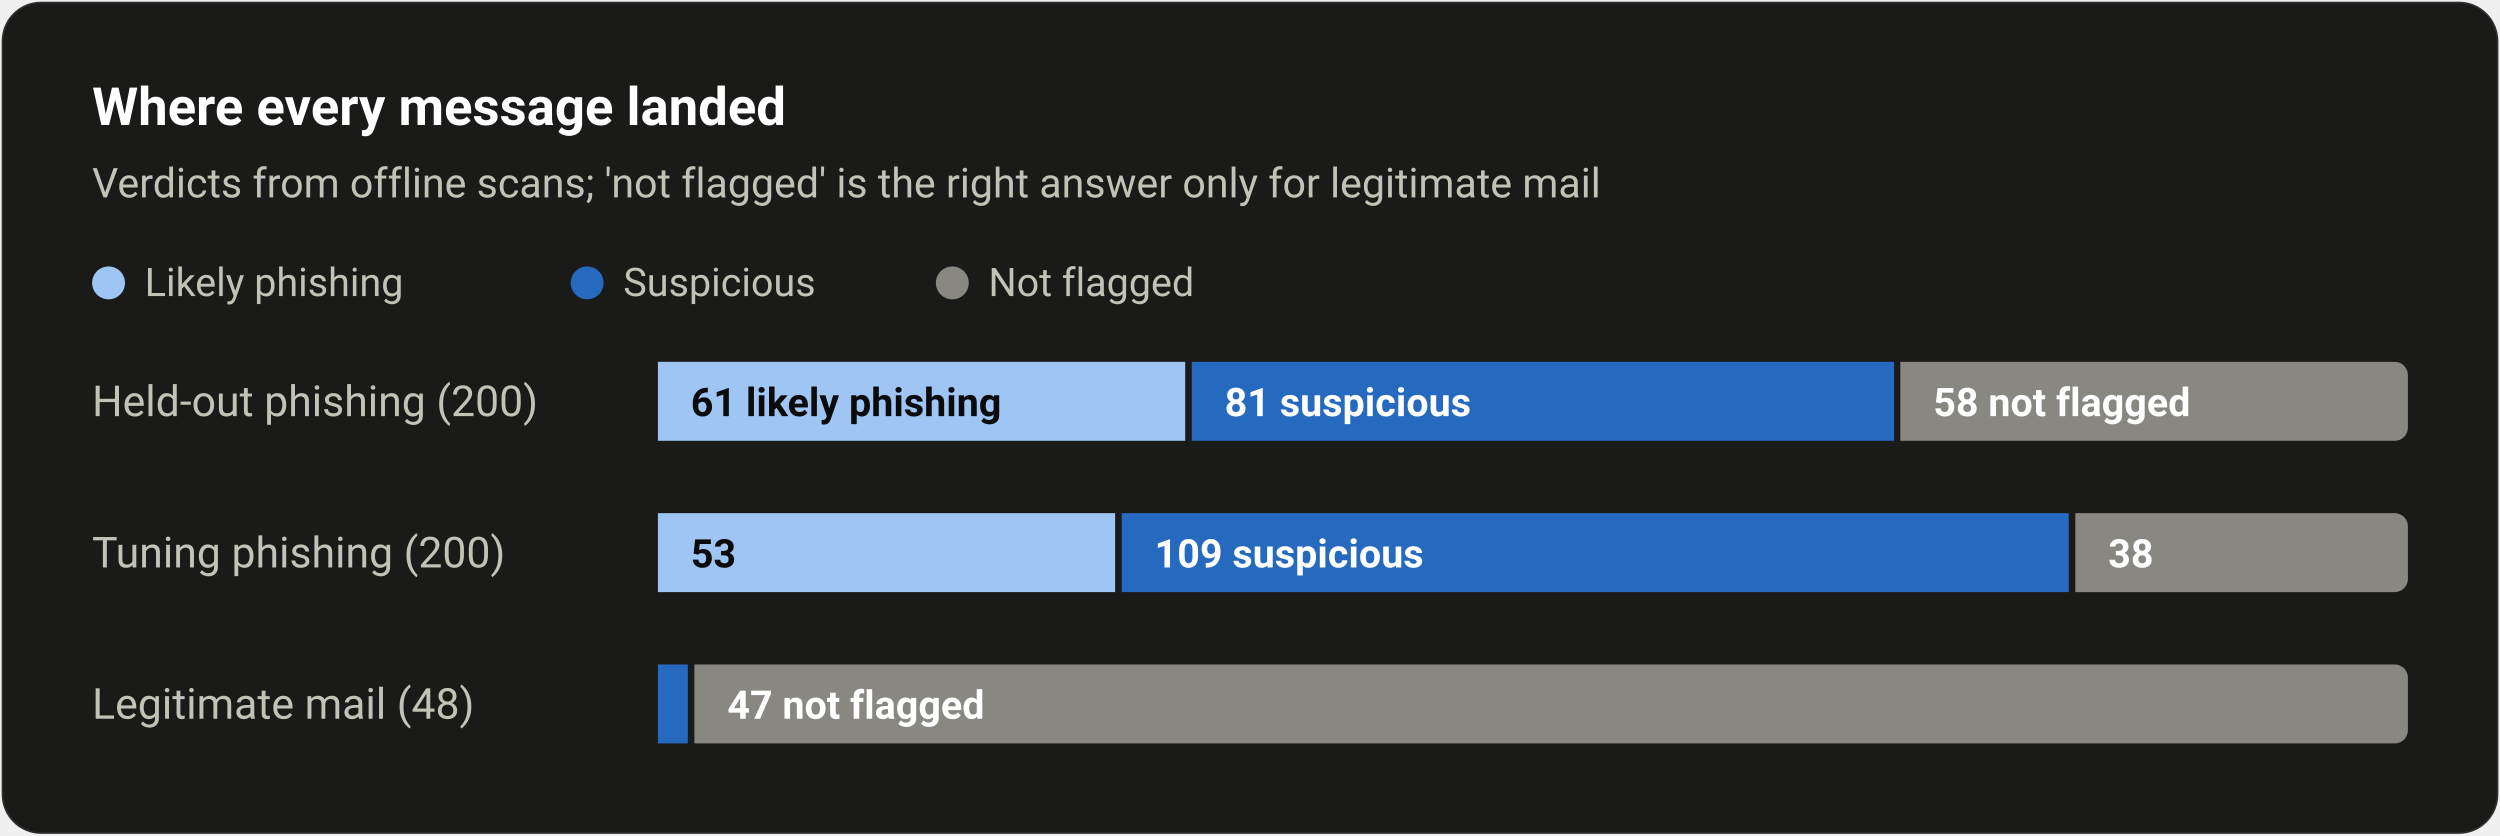
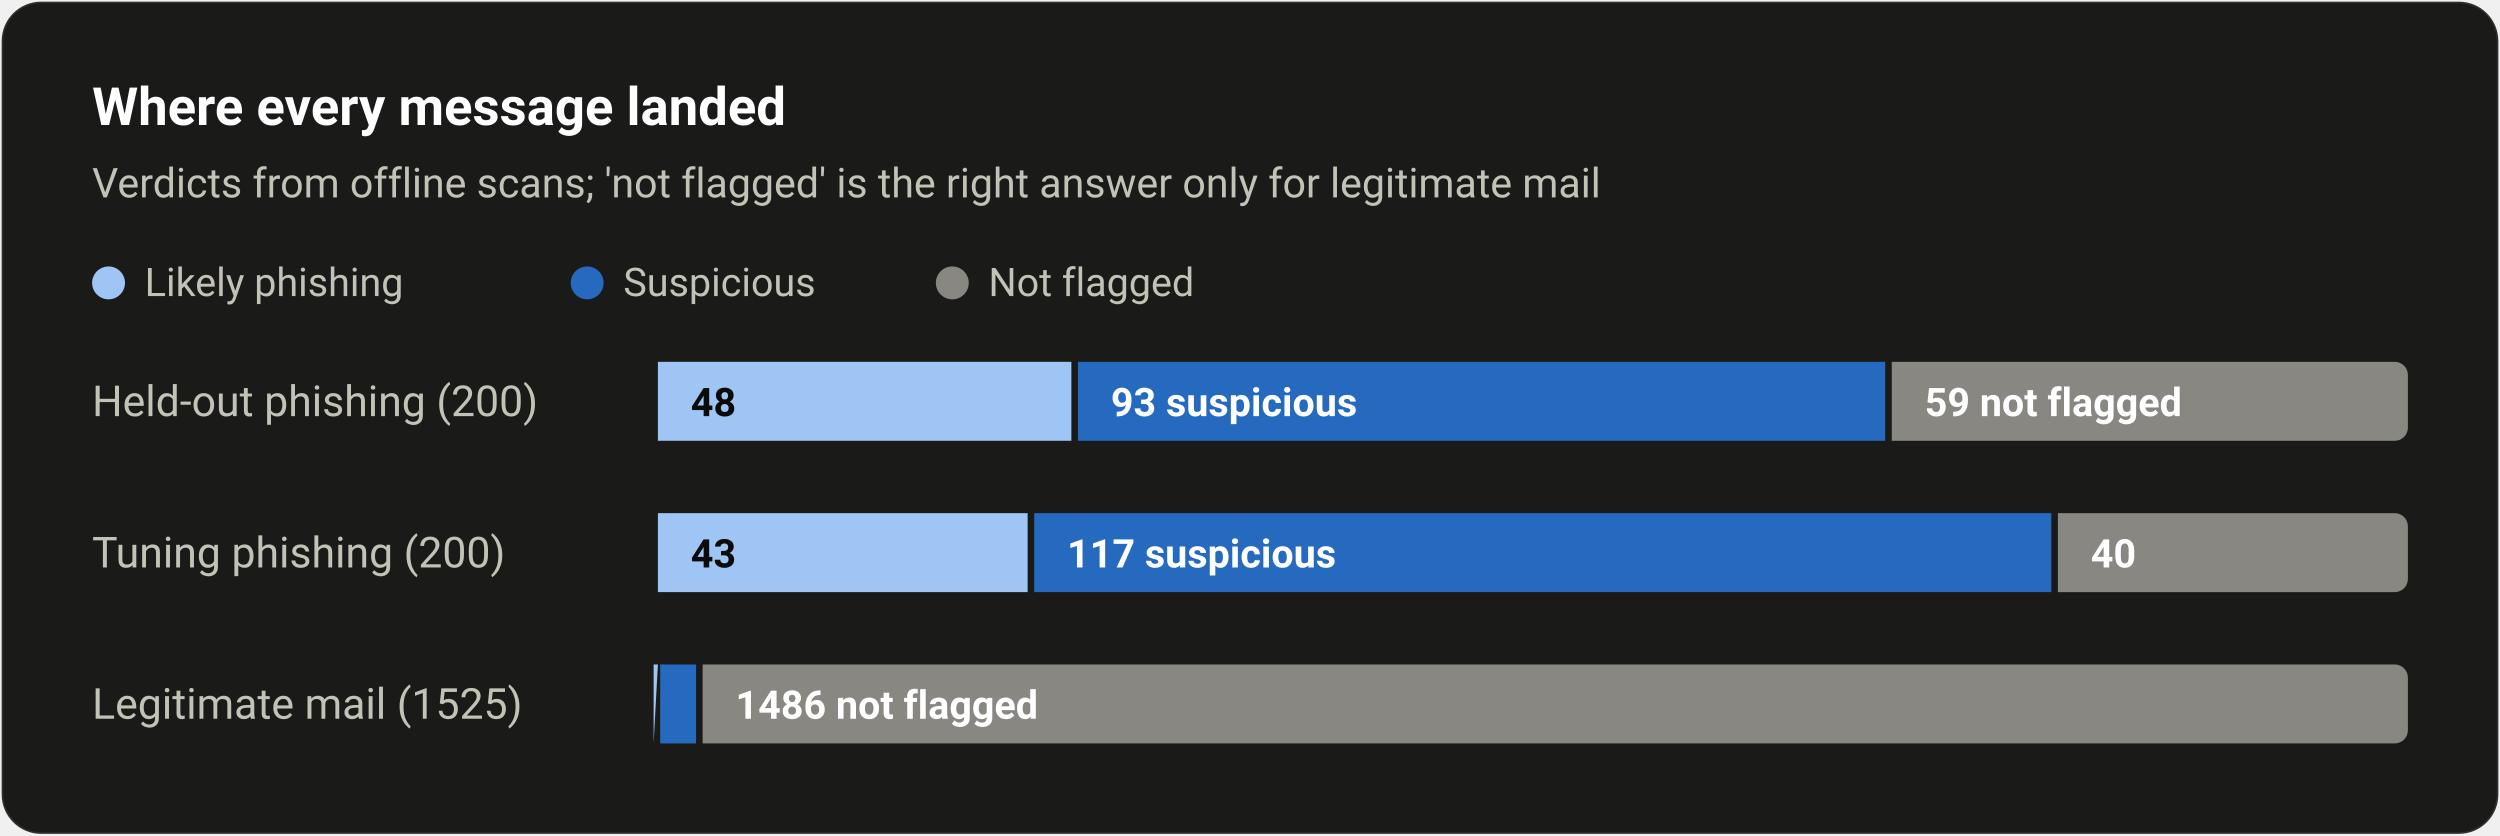
<svg xmlns="http://www.w3.org/2000/svg" width="760" height="254" viewBox="0 0 760 254" font-family="system-ui,-apple-system,'Segoe UI',Roboto,sans-serif" role="img" aria-label="Where every message landed">
  <rect x="0.5" y="0.5" width="759" height="253" rx="12" fill="#1a1a19" stroke="rgba(255,255,255,0.10)" />
  <text x="28.0" y="38.0" fill="#ffffff" font-size="16" font-weight="600" text-anchor="start">Where every message landed</text>
  <text x="28.0" y="60.0" fill="#c3c2b7" font-size="12.5" font-weight="400" text-anchor="start">Verdicts from offline scans; 'not flagged' is the right answer only for legitimate mail</text>
  <circle cx="33.0" cy="86.0" r="5" fill="#9ec5f4" />
  <text x="44.0" y="90.0" fill="#c3c2b7" font-size="12" font-weight="400" text-anchor="start">Likely phishing</text>
  <circle cx="178.5" cy="86.0" r="5" fill="#256abf" />
  <text x="189.5" y="90.0" fill="#c3c2b7" font-size="12" font-weight="400" text-anchor="start">Suspicious</text>
  <circle cx="289.5" cy="86.0" r="5" fill="#898781" />
  <text x="300.5" y="90.0" fill="#c3c2b7" font-size="12" font-weight="400" text-anchor="start">Not flagged</text>
  <text x="28.0" y="126.5" fill="#c3c2b7" font-size="13" font-weight="400" text-anchor="start">Held-out phishing (200)</text>
-   <path d="M200.0 110.0 h160.3 v24 h-160.3 z" fill="#9ec5f4" />
-   <text x="210.0" y="126.5" fill="#0b0b0b" font-size="12" font-weight="600" text-anchor="start">61 likely phishing</text>
-   <path d="M362.3 110.0 h213.5 v24 h-213.5 z" fill="#256abf" />
-   <text x="372.3" y="126.5" fill="#ffffff" font-size="12" font-weight="600" text-anchor="start">81 suspicious</text>
-   <path d="M577.7 110.0 h150.3 a4 4 0 0 1 4 4 v16.0 a4 4 0 0 1 -4 4 h-150.3 z" fill="#898781" />
-   <text x="587.7" y="126.5" fill="#ffffff" font-size="12" font-weight="600" text-anchor="start">58 not flagged</text>
+   <path d="M200.0 110.0 h125.7 v24 h-125.7 z" fill="#9ec5f4" />
+   <text x="210.0" y="126.5" fill="#0b0b0b" font-size="12" font-weight="600" text-anchor="start">48</text>
+   <path d="M327.7 110.0 h245.4 v24 h-245.4 z" fill="#256abf" />
+   <text x="337.7" y="126.5" fill="#ffffff" font-size="12" font-weight="600" text-anchor="start">93 suspicious</text>
+   <path d="M575.1 110.0 h152.9 a4 4 0 0 1 4 4 v16.0 a4 4 0 0 1 -4 4 h-152.9 z" fill="#898781" />
+   <text x="585.1" y="126.5" fill="#ffffff" font-size="12" font-weight="600" text-anchor="start">59 not flagged</text>
  <text x="28.0" y="172.5" fill="#c3c2b7" font-size="13" font-weight="400" text-anchor="start">Tuning phishing (200)</text>
-   <path d="M200.0 156.0 h139.0 v24 h-139.0 z" fill="#9ec5f4" />
-   <text x="210.0" y="172.5" fill="#0b0b0b" font-size="12" font-weight="600" text-anchor="start">53</text>
-   <path d="M341.0 156.0 h287.9 v24 h-287.9 z" fill="#256abf" />
-   <text x="351.0" y="172.5" fill="#ffffff" font-size="12" font-weight="600" text-anchor="start">109 suspicious</text>
-   <path d="M630.9 156.0 h97.1 a4 4 0 0 1 4 4 v16.0 a4 4 0 0 1 -4 4 h-97.1 z" fill="#898781" />
-   <text x="640.9" y="172.5" fill="#ffffff" font-size="12" font-weight="600" text-anchor="start">38</text>
-   <text x="28.0" y="218.5" fill="#c3c2b7" font-size="13" font-weight="400" text-anchor="start">Legitimate mail (48)</text>
-   <path d="M200.0 202.0 h9.1 v24 h-9.1 z" fill="#256abf" />
-   <path d="M211.1 202.0 h516.9 a4 4 0 0 1 4 4 v16.0 a4 4 0 0 1 -4 4 h-516.9 z" fill="#898781" />
-   <text x="221.1" y="218.5" fill="#ffffff" font-size="12" font-weight="600" text-anchor="start">47 not flagged</text>
+   <path d="M200.0 156.0 h112.4 v24 h-112.4 z" fill="#9ec5f4" />
+   <text x="210.0" y="172.5" fill="#0b0b0b" font-size="12" font-weight="600" text-anchor="start">43</text>
+   <path d="M314.4 156.0 h309.2 v24 h-309.2 z" fill="#256abf" />
+   <text x="324.4" y="172.5" fill="#ffffff" font-size="12" font-weight="600" text-anchor="start">117 suspicious</text>
+   <path d="M625.6 156.0 h102.4 a4 4 0 0 1 4 4 v16.0 a4 4 0 0 1 -4 4 h-102.4 z" fill="#898781" />
+   <text x="635.6" y="172.5" fill="#ffffff" font-size="12" font-weight="600" text-anchor="start">40</text>
+   <text x="28.0" y="218.5" fill="#c3c2b7" font-size="13" font-weight="400" text-anchor="start">Legitimate mail (1525)</text>
+   <path d="M200.0 202.0 h-1.3 v24 h--1.3 z" fill="#9ec5f4" />
+   <path d="M200.7 202.0 h10.9 v24 h-10.9 z" fill="#256abf" />
+   <path d="M213.6 202.0 h514.4 a4 4 0 0 1 4 4 v16.0 a4 4 0 0 1 -4 4 h-514.4 z" fill="#898781" />
+   <text x="223.6" y="218.5" fill="#ffffff" font-size="12" font-weight="600" text-anchor="start">1486 not flagged</text>
</svg>
